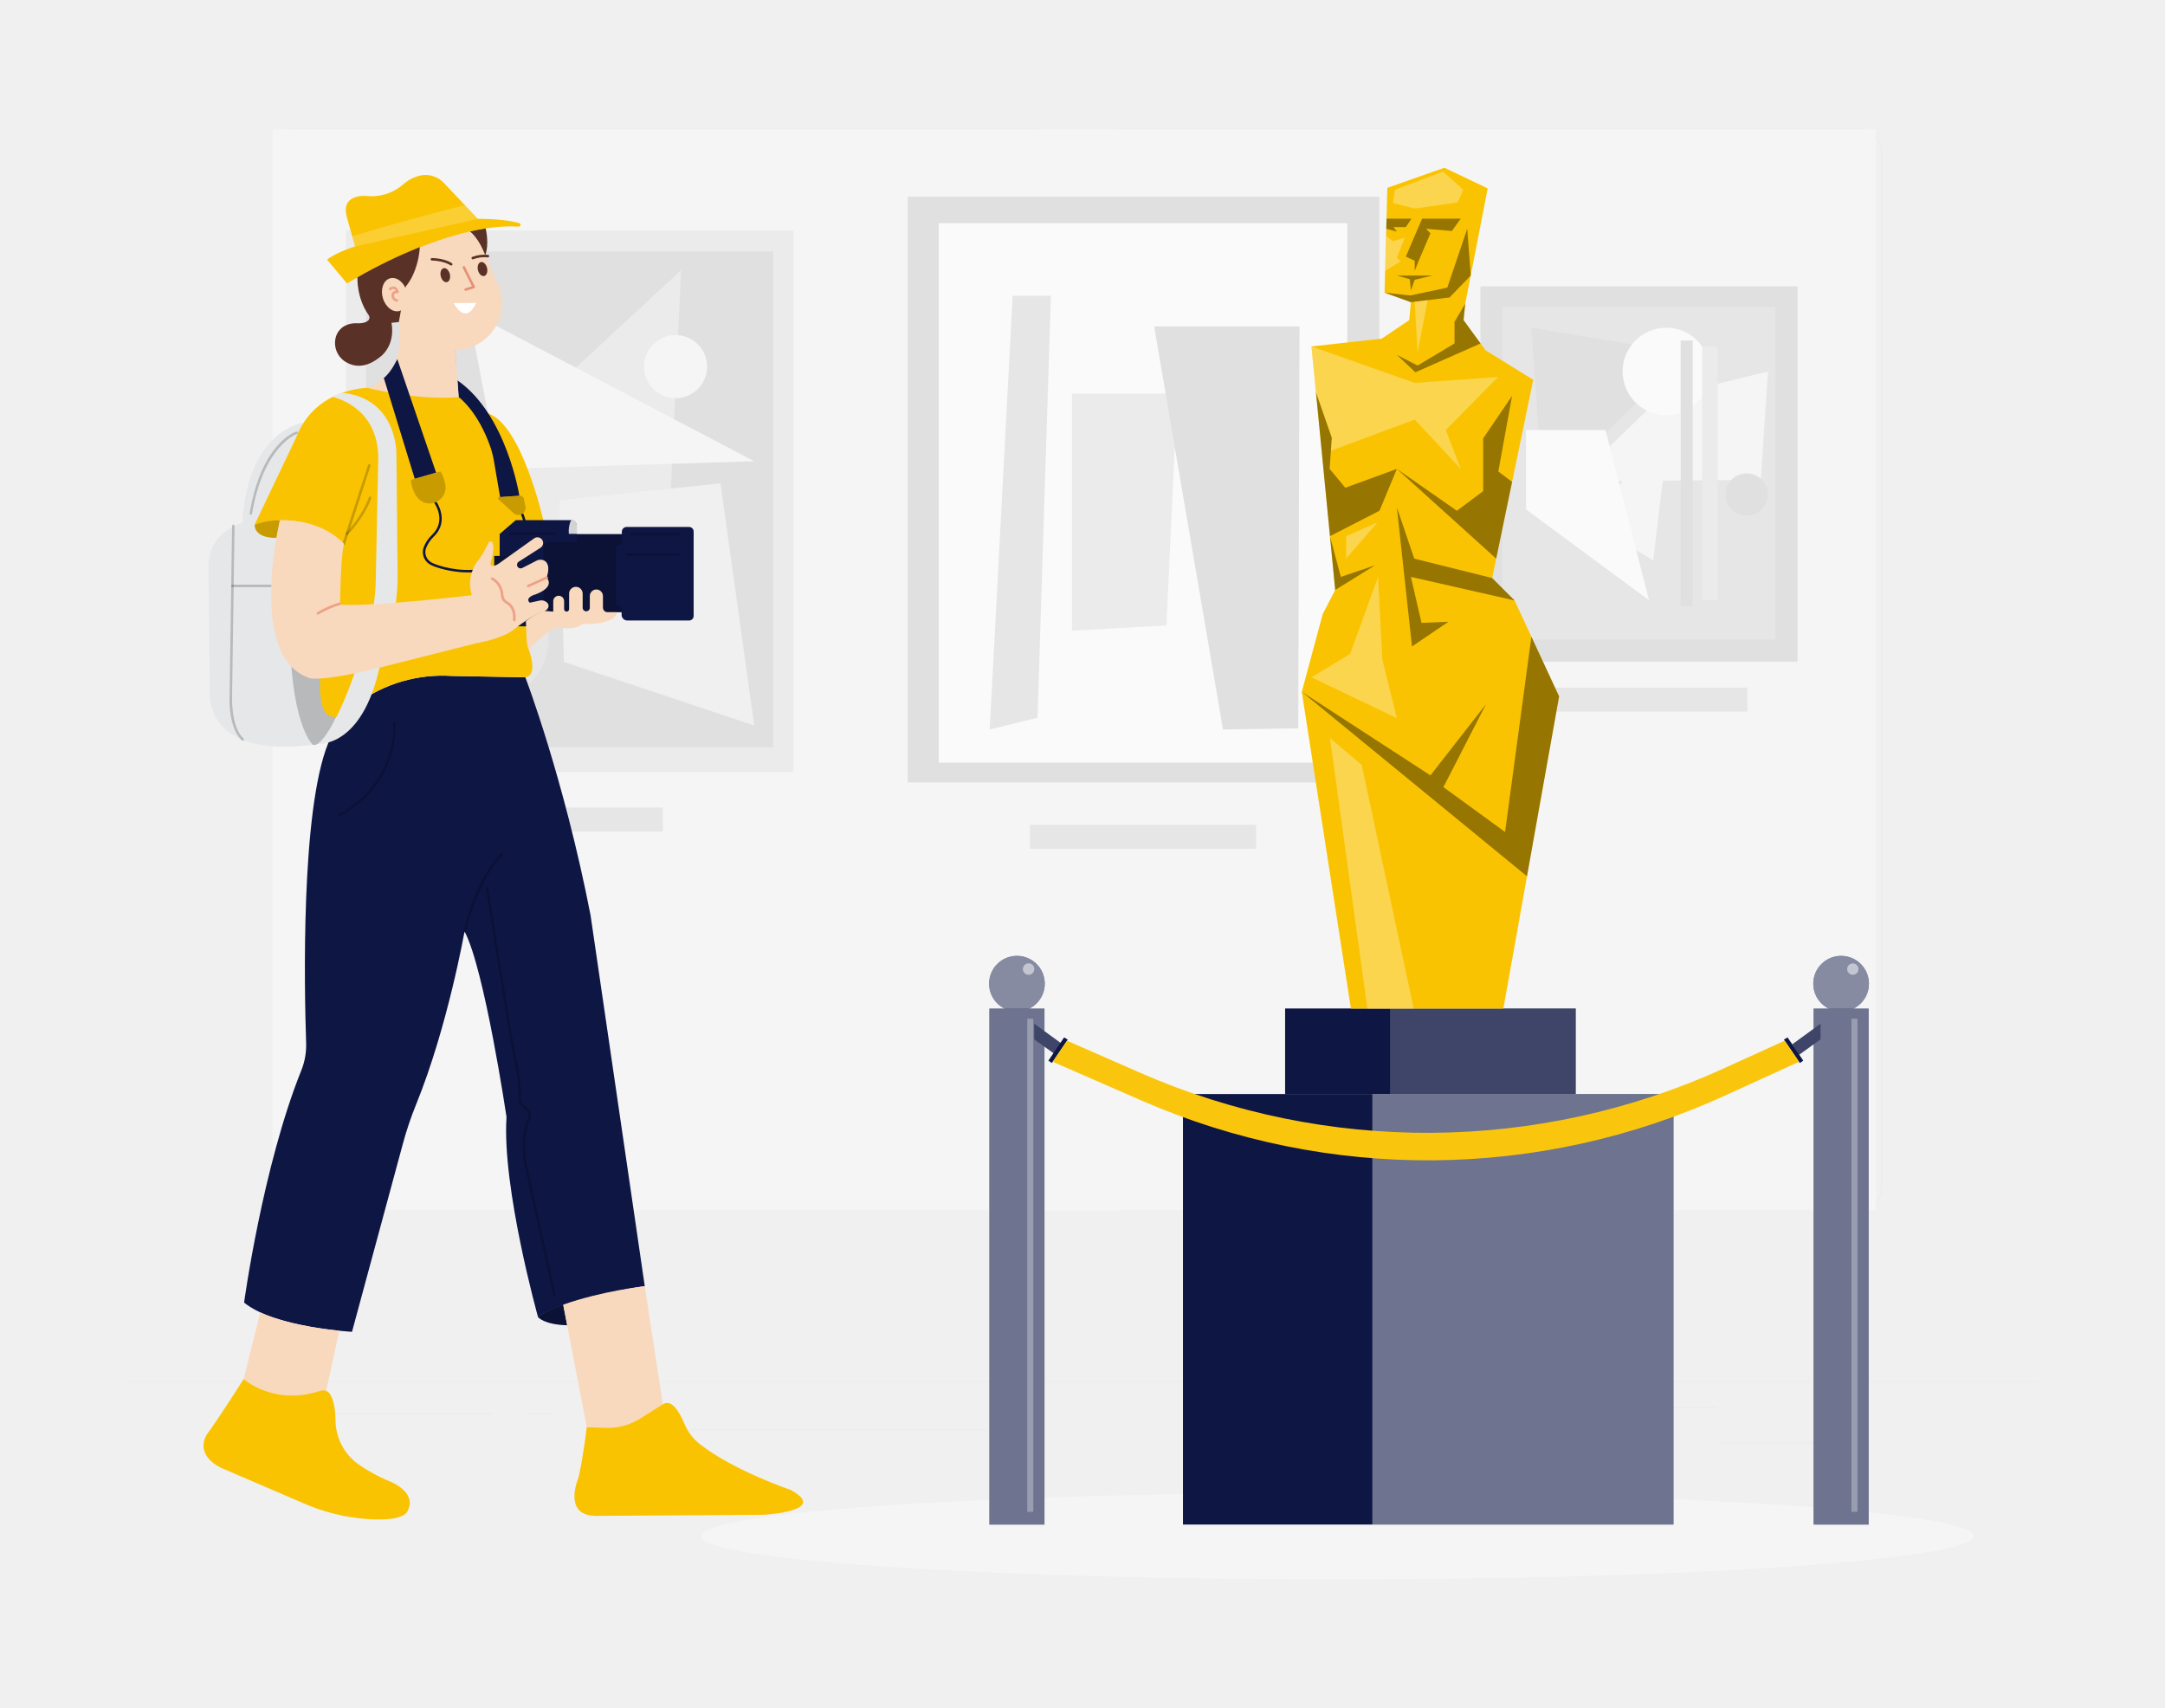
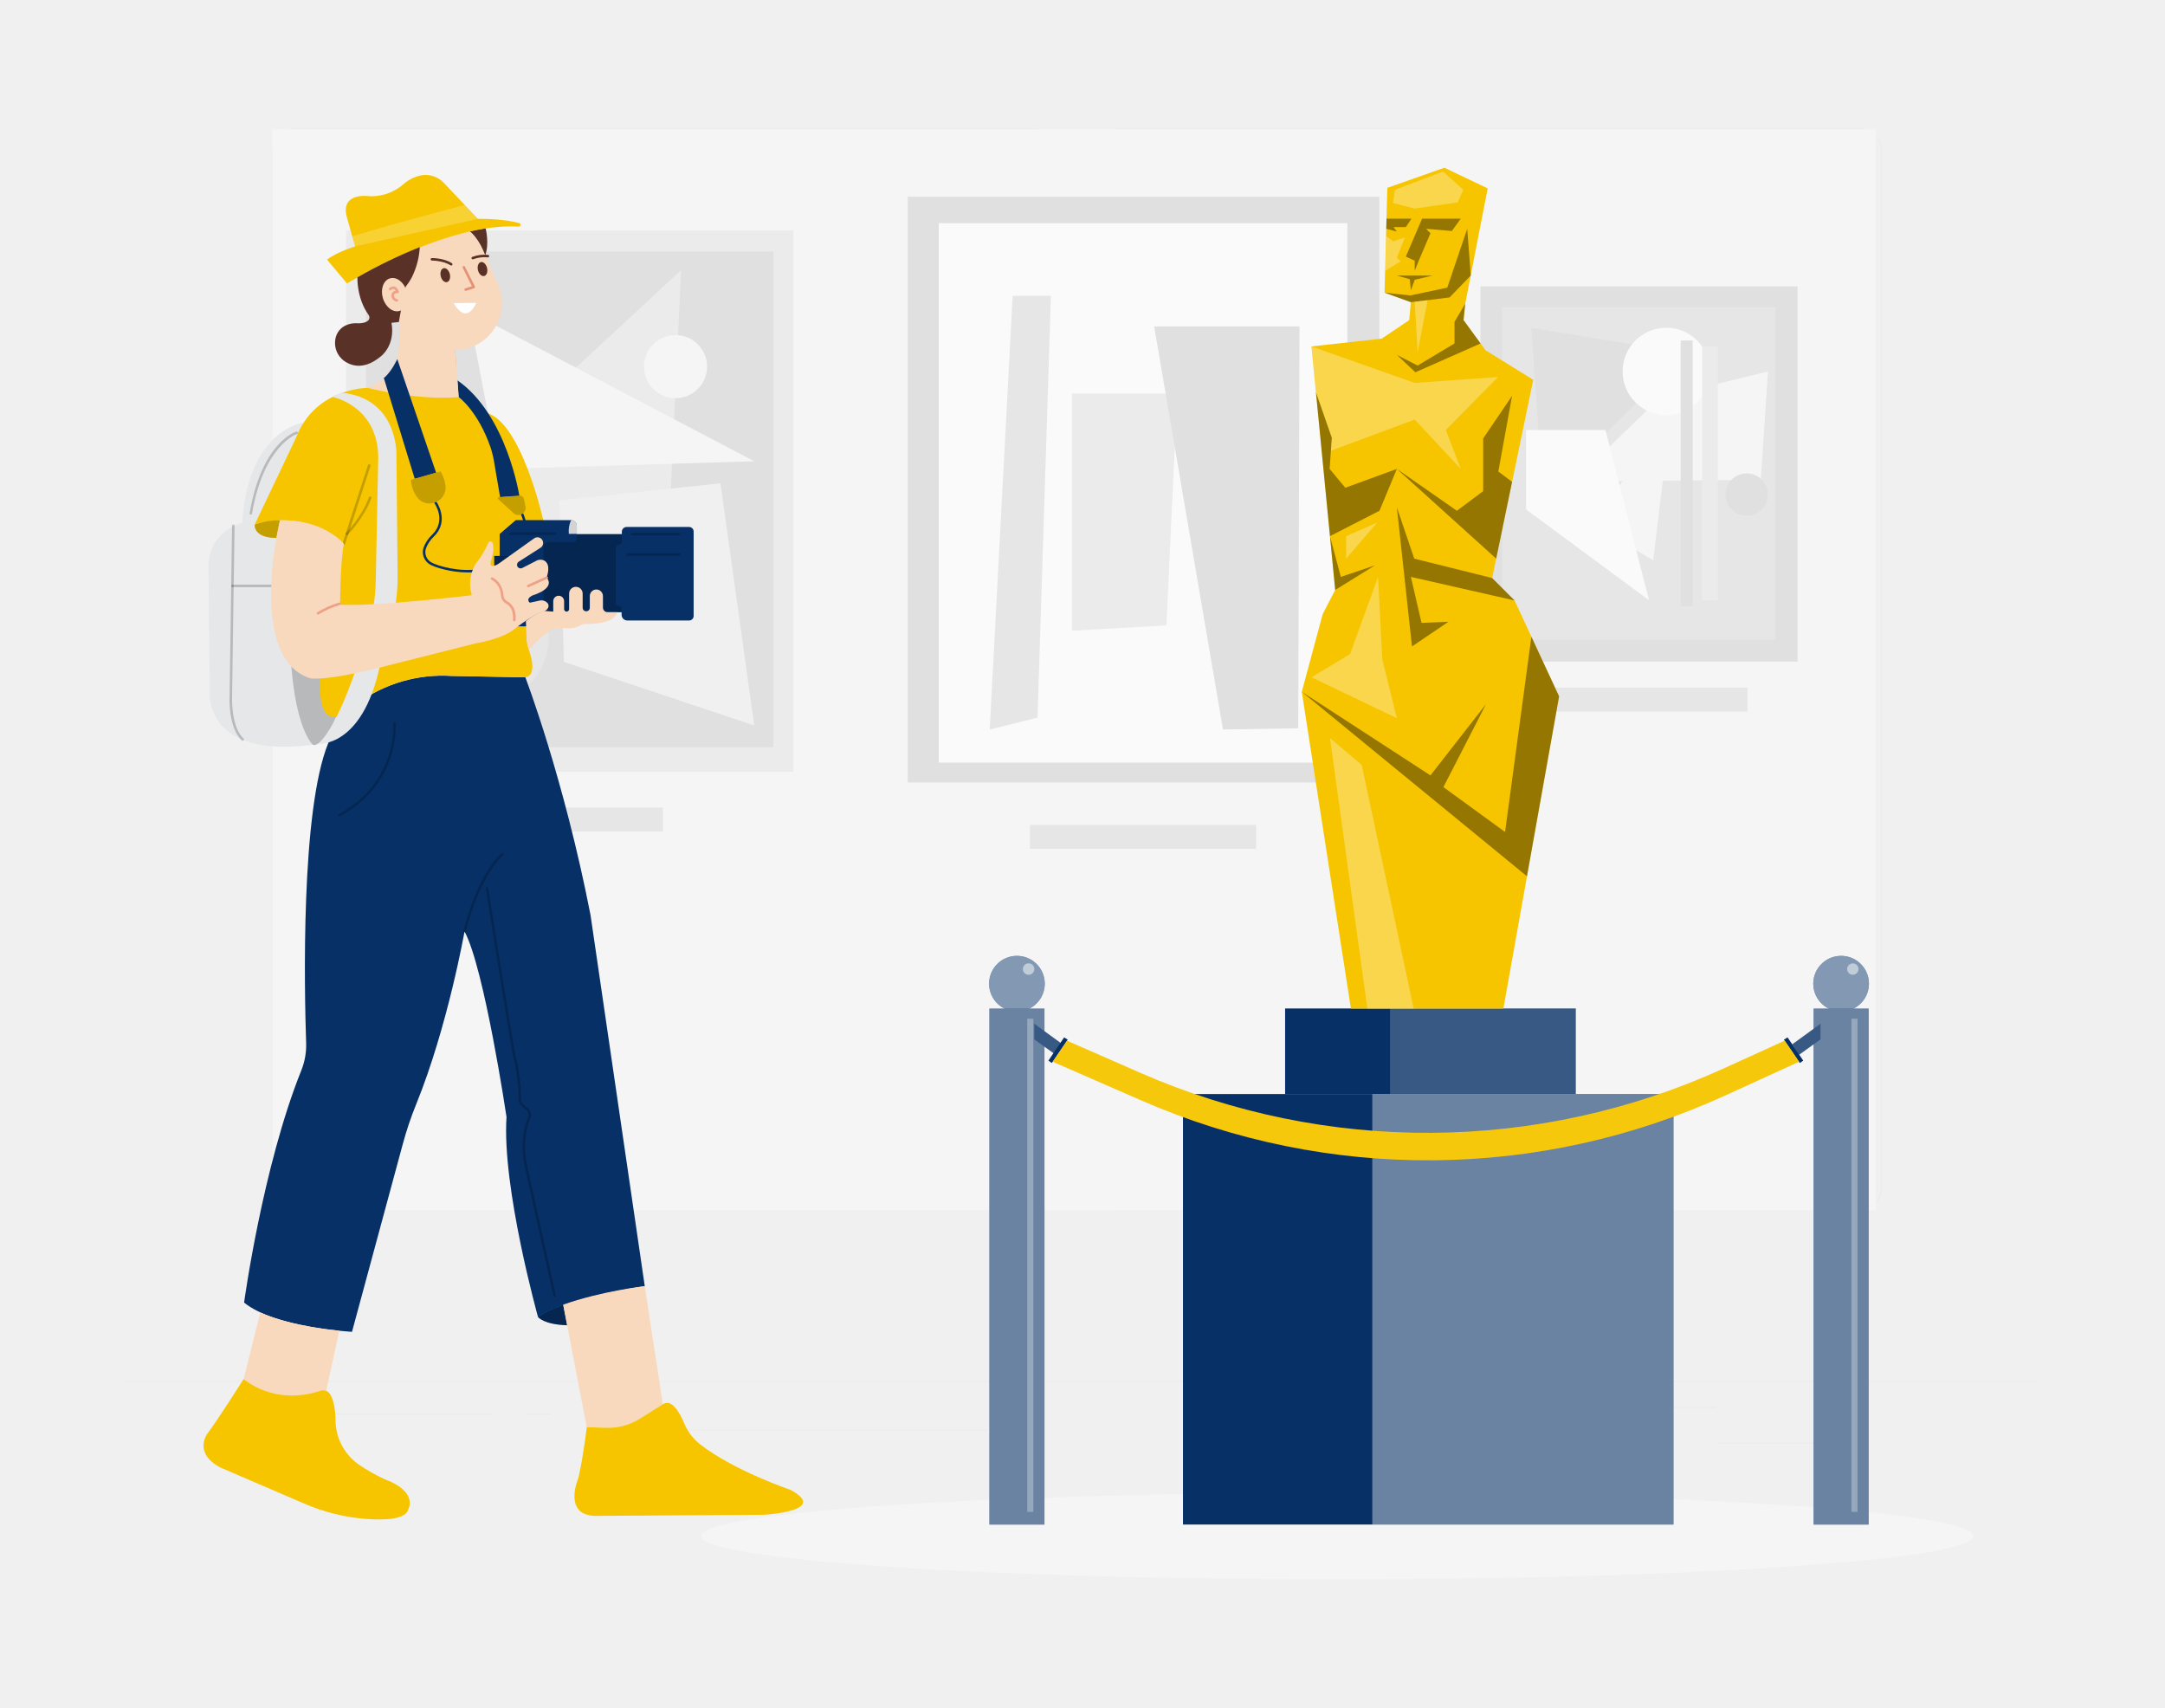
<svg xmlns="http://www.w3.org/2000/svg" width="865.76" height="682.89" viewBox="0 0 865.76 682.89">
  <rect x="50.53" y="552.13" width="764.7" height="0.38" fill="#ebebeb" />
  <rect x="687.95" y="576.74" width="50.65" height="0.38" fill="#ebebeb" />
  <rect x="543.81" y="580.9" width="13.29" height="0.38" fill="#ebebeb" />
  <rect x="657.08" y="562.55" width="29.35" height="0.38" fill="#ebebeb" />
  <rect x="130.76" y="565.12" width="66.06" height="0.38" fill="#ebebeb" />
  <rect x="210.44" y="565.12" width="9.68" height="0.38" fill="#ebebeb" />
  <rect x="251.6" y="571.57" width="143.27" height="0.38" fill="#ebebeb" />
  <path d="M413,483.92H117.68a8.73,8.73,0,0,1-8.71-8.73V60.06a8.73,8.73,0,0,1,8.71-8.66H413a8.73,8.73,0,0,1,8.73,8.74h0V475.19A8.73,8.73,0,0,1,413,483.92ZM117.68,51.71a8.35,8.35,0,0,0-8.33,8.35V475.19a8.35,8.35,0,0,0,8.33,8.35H413a8.36,8.36,0,0,0,8.35-8.35V60.06A8.36,8.36,0,0,0,413,51.71Z" fill="#ebebeb" />
  <path d="M743.82,483.92H448.5a8.75,8.75,0,0,1-8.74-8.73V60.06a8.76,8.76,0,0,1,8.74-8.66H743.82a8.75,8.75,0,0,1,8.71,8.66V475.19A8.74,8.74,0,0,1,743.82,483.92ZM448.5,51.71a8.37,8.37,0,0,0-8.36,8.35V475.19a8.37,8.37,0,0,0,8.36,8.35H743.82a8.36,8.36,0,0,0,8.35-8.35V60.06a8.36,8.36,0,0,0-8.35-8.35Z" fill="#ebebeb" />
  <rect x="108.97" y="51.71" width="641.22" height="432.21" fill="#f5f5f5" />
  <rect x="592.01" y="114.51" width="126.83" height="150.02" fill="#e0e0e0" />
  <rect x="600.69" y="122.75" width="109.31" height="133" fill="#e6e6e6" />
  <polygon points="617.07 197.75 674.51 141.3 612.36 131.04 617.07 197.75" fill="#e0e0e0" />
  <polygon points="704.13 191.79 706.98 148.51 663.74 159.12 629.18 192.57 704.13 191.79" fill="#f5f5f5" />
  <circle cx="666.33" cy="148.51" r="17.47" fill="#fafafa" />
  <path d="M690,197.75a8.47,8.47,0,1,1,8.49,8.46h0A8.48,8.48,0,0,1,690,197.75Z" fill="#e0e0e0" />
  <polygon points="661.1 224.06 636.64 209.18 668.09 165.96 661.1 224.06" fill="#f5f5f5" />
  <rect x="672.09" y="136.13" width="4.8" height="106.2" fill="#e0e0e0" />
  <rect x="680.69" y="138.49" width="6.22" height="101.51" fill="#ebebeb" />
  <polygon points="659.43 240 610.25 203.69 610.25 171.92 642.01 171.92 659.43 240" fill="#fafafa" />
  <rect x="611.9" y="274.93" width="86.89" height="9.59" fill="#e6e6e6" />
  <rect x="411.85" y="329.79" width="90.46" height="9.59" fill="#e6e6e6" />
  <rect x="362.99" y="78.67" width="188.58" height="234.18" fill="#e0e0e0" />
  <rect x="375.39" y="89.23" width="163.39" height="215.68" fill="#fafafa" />
  <polygon points="428.66 157.38 428.66 252.2 466.44 250.07 470.78 157.38 428.66 157.38" fill="#ebebeb" />
  <polygon points="461.54 130.52 519.66 130.52 519.15 291.2 489.06 291.67 461.54 130.52" fill="#e0e0e0" />
  <polygon points="404.95 118.28 420.25 118.28 414.89 286.95 395.78 291.67 404.95 118.28" fill="#e6e6e6" />
  <rect x="138.38" y="92.13" width="178.91" height="216.46" fill="#ebebeb" />
  <rect x="182.33" y="322.87" width="82.74" height="9.59" fill="#e6e6e6" />
  <rect x="146.38" y="100.56" width="162.88" height="198.21" fill="#e0e0e0" />
  <polygon points="272.35 108.02 155.71 216.11 266.77 227.65 272.35 108.02" fill="#ebebeb" />
  <polygon points="223.7 200.05 225.51 264.67 301.61 290.07 288.11 193.24 223.7 200.05" fill="#f0f0f0" />
  <circle cx="193.39" cy="254.96" r="26.02" transform="translate(-123.64 211.42) rotate(-45)" fill="#e6e6e6" />
  <circle cx="270.14" cy="146.59" r="12.62" fill="#f5f5f5" />
  <polygon points="187.26 124.42 301.61 184.42 199.43 187.54 187.26 124.42" fill="#f5f5f5" />
  <ellipse cx="534.75" cy="614.17" rx="254.4" ry="17.31" fill="#f5f5f5" />
-   <rect x="513.9" y="403.22" width="116.23" height="34.24" fill="#0E1644" />
+   <rect x="513.9" y="403.22" width="116.23" height="34.24" fill="#073066" />
  <g opacity="0.2" style="isolation:isolate">
    <rect x="555.85" y="403.22" width="74.28" height="34.24" fill="#fff" />
  </g>
-   <rect x="473.06" y="437.43" width="196.15" height="172.13" fill="#0E1644" />
+   <rect x="473.06" y="437.43" width="196.15" height="172.13" fill="#073066" />
  <g opacity="0.4" style="isolation:isolate">
    <rect x="548.77" y="437.43" width="120.44" height="172.13" fill="#fff" />
  </g>
-   <polygon points="596.7 231.12 605.66 240.08 623.47 278.44 601.18 403.27 540.22 403.27 520.57 276.6 528.93 245.54 533.93 235.89 524.44 138.51 552.55 135.39 563.53 128 564.2 120.83 553.66 117.01 554.78 75.1 577.6 67.07 594.91 75.32 585.93 121.43 585.26 128 594.07 140.06 613.13 151.86 596.7 231.12" fill="#FAC301" />
+   <polygon points="596.7 231.12 605.66 240.08 623.47 278.44 601.18 403.27 540.22 403.27 520.57 276.6 528.93 245.54 533.93 235.89 524.44 138.51 552.55 135.39 563.53 128 564.2 120.83 553.66 117.01 554.78 75.1 577.6 67.07 594.91 75.32 585.93 121.43 585.26 128 594.07 140.06 613.13 151.86 596.7 231.12" fill="#f6c500" />
  <g opacity="0.4" style="isolation:isolate">
    <polygon points="604.67 158.26 599.16 188.52 604.67 192.67 598.31 223.36 558.59 187.48 582.59 204.22 593.11 196.37 593.11 175.29 604.67 158.26" />
  </g>
  <g opacity="0.4" style="isolation:isolate">
    <polygon points="537.97 195.02 531.7 187.48 532.59 175.06 526.23 156.79 531.84 214.37 551.64 204.22 558.59 187.48 537.97 195.02" />
  </g>
  <g opacity="0.4" style="isolation:isolate">
    <polygon points="605.66 240.08 564.2 230.66 568.45 249.04 579.22 248.6 564.64 258.46 558.59 202.87 565.55 223.36 596.7 231.12 605.66 240.08" />
  </g>
  <g opacity="0.4" style="isolation:isolate">
    <polygon points="572.02 310.02 594.24 281.54 577.2 314.71 601.86 332.65 612.39 254.58 623.47 278.44 610.62 350.37 520.57 276.6 572.02 310.02" />
  </g>
  <g opacity="0.4" style="isolation:isolate">
    <polygon points="531.84 214.37 536.18 230.66 549.86 226.03 533.93 235.89 531.84 214.37" />
  </g>
  <g opacity="0.4" style="isolation:isolate">
    <polygon points="585.26 128 585.93 121.43 581.64 128.68 581.64 137.32 566.89 146.16 558.59 141.89 565.99 148.85 592.07 137.32 585.26 128" />
  </g>
  <g opacity="0.4" style="isolation:isolate">
    <polygon points="563.97 118.14 578.76 115 586.73 91.47 588.14 110.17 579.66 118.92 564.2 120.83 553.66 117.01 563.97 118.14" />
  </g>
  <g opacity="0.4" style="isolation:isolate">
    <polygon points="563.76 111.64 564.2 116.12 565.73 111.86 572.86 110.17 558.59 110.17 563.76 111.64" />
  </g>
  <g opacity="0.4" style="isolation:isolate">
    <polygon points="580.57 92.36 570.26 91.47 572.02 93.26 567.34 104.24 565.73 108.28 565.73 104.24 562.18 102.6 568.68 87.43 584.14 87.43 580.57 92.36" />
  </g>
  <g opacity="0.4" style="isolation:isolate">
    <polygon points="554.46 87.43 554.35 91.47 558.59 92.58 557.24 90.8 562.18 90.8 564.43 87.43 554.46 87.43" />
  </g>
  <g opacity="0.3" style="isolation:isolate">
    <polygon points="565.73 153.1 524.44 138.51 526.23 156.79 532.59 175.06 532.22 180.22 565.73 167.75 584.14 187.48 578.16 171.93 599.09 150.72 565.73 153.1" fill="#fff" />
  </g>
  <g opacity="0.3" style="isolation:isolate">
    <polygon points="570.9 120.01 566.89 140.88 565.73 120.63 570.9 120.01" fill="#fff" />
  </g>
  <g opacity="0.3" style="isolation:isolate">
    <polygon points="557.13 96.5 554.35 94.37 553.89 108.28 560.18 104.47 558.59 103.12 561.77 94.94 557.13 96.5" fill="#fff" />
  </g>
  <g opacity="0.3" style="isolation:isolate">
    <polygon points="577.09 68.6 557.82 75.88 557.03 81.14 565.73 83.39 582.92 80.93 585.15 75.88 577.09 68.6" fill="#fff" />
  </g>
  <g opacity="0.3" style="isolation:isolate">
    <polygon points="539.88 261.49 524.44 270.79 558.59 287.15 552.76 263.62 551.08 230.66 539.88 261.49" fill="#fff" />
  </g>
  <g opacity="0.3" style="isolation:isolate">
    <polygon points="538.31 214.37 538.31 223.36 550.74 208.93 538.31 214.37" fill="#fff" />
  </g>
  <g opacity="0.3" style="isolation:isolate">
    <polygon points="544.53 305.83 565.32 403.27 546.8 403.27 531.84 295.08 544.53 305.83" fill="#fff" />
  </g>
-   <circle cx="736.24" cy="393.31" r="11.13" fill="#0E1644" />
+   <circle cx="736.24" cy="393.31" r="11.13" fill="#073066" />
  <g opacity="0.5" style="isolation:isolate">
    <circle cx="736.24" cy="393.31" r="11.13" fill="#fff" />
  </g>
  <g opacity="0.5" style="isolation:isolate">
    <path d="M743.2,387.45a2.28,2.28,0,1,1-2.29-2.26h0A2.28,2.28,0,0,1,743.2,387.45Z" fill="#fff" />
  </g>
-   <rect x="725.23" y="403.27" width="22.02" height="206.3" fill="#0E1644" />
+   <rect x="725.23" y="403.27" width="22.02" height="206.3" fill="#073066" />
  <g opacity="0.4" style="isolation:isolate">
    <rect x="725.23" y="403.27" width="22.02" height="206.3" fill="#fff" />
  </g>
  <g opacity="0.3" style="isolation:isolate">
    <rect x="740.37" y="407.31" width="2.42" height="197.17" fill="#fff" />
  </g>
-   <circle cx="406.66" cy="393.31" r="11.13" fill="#0E1644" />
+   <circle cx="406.66" cy="393.31" r="11.13" fill="#073066" />
  <g opacity="0.5" style="isolation:isolate">
    <circle cx="406.66" cy="393.31" r="11.13" fill="#fff" />
  </g>
  <g opacity="0.5" style="isolation:isolate">
    <path d="M413.62,387.45a2.3,2.3,0,1,1-2.3-2.29A2.3,2.3,0,0,1,413.62,387.45Z" fill="#fff" />
  </g>
-   <rect x="395.65" y="403.27" width="22.02" height="206.3" fill="#0E1644" />
+   <rect x="395.65" y="403.27" width="22.02" height="206.3" fill="#073066" />
  <g opacity="0.4" style="isolation:isolate">
    <rect x="395.65" y="403.27" width="22.02" height="206.3" fill="#fff" />
  </g>
  <g opacity="0.3" style="isolation:isolate">
    <rect x="410.79" y="407.31" width="2.42" height="197.17" fill="#fff" />
  </g>
-   <polygon points="727.99 409.36 716.71 417.55 719.39 421.76 727.99 415.56 727.99 409.36" fill="#0E1644" />
+   <polygon points="727.99 409.36 716.71 417.55 719.39 421.76 727.99 415.56 727.99 409.36" fill="#073066" />
  <g opacity="0.2" style="isolation:isolate">
    <polygon points="727.99 409.36 716.71 417.55 719.39 421.76 727.99 415.56 727.99 409.36" fill="#fff" />
  </g>
-   <polygon points="714.82 414.78 721.1 424.07 719.73 425.02 713.36 415.69 714.82 414.78" fill="#0E1644" />
-   <polygon points="413.62 409.36 424.89 417.55 422.21 421.76 413.62 415.56 413.62 409.36" fill="#0E1644" />
+   <polygon points="714.82 414.78 721.1 424.07 719.73 425.02 713.36 415.69 714.82 414.78" fill="#073066" />
+   <polygon points="413.62 409.36 424.89 417.55 422.21 421.76 413.62 415.56 413.62 409.36" fill="#073066" />
  <g opacity="0.2" style="isolation:isolate">
    <polygon points="413.62 409.36 424.89 417.55 422.21 421.76 413.62 415.56 413.62 409.36" fill="#fff" />
  </g>
-   <polygon points="425.53 414.78 419.24 424.07 420.62 425.02 426.98 415.69 425.53 414.78" fill="#0E1644" />
-   <path d="M426.69,416.11,421,424.54l35.59,15.53a285.87,285.87,0,0,0,233.17-2l29.67-13.55-5.74-8.43-24.8,11.28a286,286,0,0,1-233,1.53Z" fill="#FAC301" />
+   <polygon points="425.53 414.78 419.24 424.07 420.62 425.02 426.98 415.69 425.53 414.78" fill="#073066" />
+   <path d="M426.69,416.11,421,424.54l35.59,15.53a285.87,285.87,0,0,0,233.17-2l29.67-13.55-5.74-8.43-24.8,11.28a286,286,0,0,1-233,1.53Z" fill="#f6c500" />
  <g opacity="0.05" style="isolation:isolate">
    <path d="M426.69,416.11,421,424.54l35.59,15.53a285.87,285.87,0,0,0,233.17-2l29.67-13.55-5.74-8.43-24.8,11.28a286,286,0,0,1-233,1.53Z" fill="#fff" />
  </g>
  <path d="M194.19,91.28s1.65,6.34-.24,11l-1.53-3.59s-1.83-4.1-4.55-6.2A53.54,53.54,0,0,1,194.19,91.28Z" fill="#5a3126" />
-   <path d="M215.15,526.6s2.26,3,11.66,3.28l-1.59-8.23S217.45,524.37,215.15,526.6Z" fill="#0E1644" />
+   <path d="M215.15,526.6s2.26,3,11.66,3.28l-1.59-8.23S217.45,524.37,215.15,526.6Z" fill="#073066" />
  <g opacity="0.2">
    <path d="M215.15,526.6s2.26,3,11.66,3.28l-1.59-8.23S217.45,524.37,215.15,526.6Z" />
  </g>
  <path d="M125.12,297.79s3.95,2.1,10.72-14.35l-1.74-39.85-19.35,7.35s-6,24.19-5.61,25.93S120.4,297,125.12,297.79Z" fill="#e6e7e8" />
  <g opacity="0.2">
    <path d="M125.12,297.79s3.95,2.1,10.72-14.35l-1.74-39.85-19.35,7.35s-6,24.19-5.61,25.93S120.4,297,125.12,297.79Z" />
  </g>
  <path d="M125.12,297.79s-9.73-8.21-9.16-50.94L121.11,169S99,172.07,96.89,209.08c0,0-13.55,3.24-13.55,17.55L83.91,276S80.48,303.51,125.12,297.79Z" fill="#e6e7e8" />
-   <path d="M257.83,514.23s-31.95,4.67-42.68,12.37c0,0-14.47-51.78-12.6-80,0,0-8.86-59.49-16.79-74.18,0,0-6.7,38-19.33,69.09a136,136,0,0,0-5.33,15.81L140.76,532.5s-30.91-1.66-43.15-11.69c0,0,7.39-54.3,22.9-92.88a27,27,0,0,0,1.91-11c-.71-21.1-2.23-92.74,8.87-119.89l4.26-10.66c3.68-1.17,7.3-5.11,7.3-5.11a57.81,57.81,0,0,1,37.8-11l29.43.55s15.33,40,26.07,95.08Z" fill="#0E1644" />
+   <path d="M257.83,514.23s-31.95,4.67-42.68,12.37c0,0-14.47-51.78-12.6-80,0,0-8.86-59.49-16.79-74.18,0,0-6.7,38-19.33,69.09a136,136,0,0,0-5.33,15.81L140.76,532.5s-30.91-1.66-43.15-11.69c0,0,7.39-54.3,22.9-92.88a27,27,0,0,0,1.91-11c-.71-21.1-2.23-92.74,8.87-119.89l4.26-10.66c3.68-1.17,7.3-5.11,7.3-5.11a57.81,57.81,0,0,1,37.8-11l29.43.55s15.33,40,26.07,95.08Z" fill="#073066" />
  <path d="M181.93,138.2l.58,8.61s-12.57,2.85-14.67-13.62C167.84,133.19,176,140.39,181.93,138.2Z" fill="#eea186" />
-   <path d="M211.64,260.28c3.55,10.52-1.56,10.52-1.56,10.52l-29.43-.55a57.81,57.81,0,0,0-37.8,11s-3.62,3.94-7.3,5.11c-3.29,1.07-6.62-.09-7.41-8.28,0-.24,0-.49-.07-.76-1.29-17.78,9.38-59.94,9.38-59.94A36.86,36.86,0,0,0,102,209.68a.06.06,0,0,1-.08-.09l16.51-34.68C126.09,155,147,155.09,147,155.09l21.89-4,14.48,7.68c6.88,5.08,9.54,6.09,9.54,6.09,15.27.75,24.76,44.88,24.76,44.88l-7.44,25.33.31,19.24A20,20,0,0,0,211.64,260.28Z" fill="#FAC301" />
+   <path d="M211.64,260.28c3.55,10.52-1.56,10.52-1.56,10.52l-29.43-.55a57.81,57.81,0,0,0-37.8,11s-3.62,3.94-7.3,5.11c-3.29,1.07-6.62-.09-7.41-8.28,0-.24,0-.49-.07-.76-1.29-17.78,9.38-59.94,9.38-59.94A36.86,36.86,0,0,0,102,209.68a.06.06,0,0,1-.08-.09l16.51-34.68C126.09,155,147,155.09,147,155.09l21.89-4,14.48,7.68c6.88,5.08,9.54,6.09,9.54,6.09,15.27.75,24.76,44.88,24.76,44.88l-7.44,25.33.31,19.24A20,20,0,0,0,211.64,260.28Z" fill="#f6c500" />
  <g opacity="0.2">
    <path d="M137.45,217.87a.4.4,0,0,1-.15,0,.5.5,0,0,1-.33-.63l10.19-31.28a.5.5,0,1,1,1,.31l-10.18,31.28A.51.51,0,0,1,137.45,217.87Z" />
  </g>
  <path d="M132.94,158.71s18.13,3.44,18.32,24.23l-1,49.25a75.37,75.37,0,0,1-2.88,19.17c-4,14.13-12,38.94-20.19,46.05,0,0,17.55,1.71,24.61-30.72L156.21,251A75.59,75.59,0,0,0,159,230.08l-.47-48.48s.57-22.51-22.13-24.61Z" fill="#e6e7e8" />
  <g opacity="0.2">
    <path d="M97.08,296.19a.51.51,0,0,1-.34-.13c-5.45-5.06-5-17.06-4.93-17.56l1-68.29a.51.51,0,0,1,.5-.49h0a.5.5,0,0,1,.49.51l-1,68.3c0,.13-.5,12.05,4.61,16.79a.5.5,0,0,1,0,.71A.48.48,0,0,1,97.08,296.19Z" />
  </g>
  <g opacity="0.2">
    <path d="M108.52,234.76H92.92a.5.5,0,0,1,0-1h15.6a.5.5,0,0,1,0,1Z" />
  </g>
  <g opacity="0.2">
    <path d="M100.32,205.76h-.08a.48.48,0,0,1-.41-.57c4.76-28,18.09-32.46,18.66-32.64a.5.5,0,0,1,.62.33.51.51,0,0,1-.33.63c-.13,0-13.32,4.49-18,31.84A.49.49,0,0,1,100.32,205.76Z" />
  </g>
-   <path d="M101.88,209.73s-.81,5.35,8.72,5.35l1.34-7S108,207.64,101.88,209.73Z" fill="#FAC301" />
+   <path d="M101.88,209.73s-.81,5.35,8.72,5.35l1.34-7S108,207.64,101.88,209.73Z" fill="#f6c500" />
  <g opacity="0.2">
    <path d="M101.88,209.73s-.81,5.35,8.72,5.35l1.34-7S108,207.64,101.88,209.73Z" />
  </g>
  <g opacity="0.2">
    <path d="M138.67,214a.51.51,0,0,1-.36-.15.5.5,0,0,1,0-.7c.07-.07,6.36-6.43,9.21-14.3a.5.5,0,0,1,.94.35c-2.93,8.08-9.38,14.59-9.44,14.65A.5.5,0,0,1,138.67,214Z" />
  </g>
-   <path d="M187.08,228.88c-6.69,0-13-2-15-3.1a5.74,5.74,0,0,1-2.75-6.71,13.61,13.61,0,0,1,3.53-5.32c5.81-5.69.92-12.51.71-12.8l.8-.59c.06.08,5.62,7.8-.83,14.11a13,13,0,0,0-3.25,4.9,4.74,4.74,0,0,0,2.28,5.54c2.36,1.34,11.25,4,19.28,2.57l.17,1A29.88,29.88,0,0,1,187.08,228.88Z" fill="#0E1644" />
-   <path d="M200,198.8l7.7-.47s-5-32.49-24.75-46.23l.49,6.67s7.73,5.55,12.78,20.27a42.09,42.09,0,0,1,1.59,7Z" fill="#0E1644" />
-   <path d="M209.5,209.43a19.52,19.52,0,0,0-1.38-4.15l.89-.45a20.13,20.13,0,0,1,1.47,4.39Z" fill="#0E1644" />
+   <path d="M187.08,228.88c-6.69,0-13-2-15-3.1a5.74,5.74,0,0,1-2.75-6.71,13.61,13.61,0,0,1,3.53-5.32c5.81-5.69.92-12.51.71-12.8l.8-.59c.06.08,5.62,7.8-.83,14.11a13,13,0,0,0-3.25,4.9,4.74,4.74,0,0,0,2.28,5.54c2.36,1.34,11.25,4,19.28,2.57l.17,1A29.88,29.88,0,0,1,187.08,228.88Z" fill="#073066" />
+   <path d="M200,198.8l7.7-.47s-5-32.49-24.75-46.23l.49,6.67s7.73,5.55,12.78,20.27a42.09,42.09,0,0,1,1.59,7Z" fill="#073066" />
+   <path d="M209.5,209.43a19.52,19.52,0,0,0-1.38-4.15l.89-.45a20.13,20.13,0,0,1,1.47,4.39Z" fill="#073066" />
  <g opacity="0.2">
    <path d="M135.74,326.46a.51.51,0,0,1-.43-.26.49.49,0,0,1,.19-.68c23.63-13,21.76-36,21.73-36.26a.5.5,0,0,1,1-.09c0,.23,2,23.86-22.25,37.23A.5.5,0,0,1,135.74,326.46Z" />
  </g>
  <g opacity="0.2">
    <path d="M221.76,518.53a.5.5,0,0,1-.49-.4l-11.69-52.88c-1.58-9.26.28-15.52,1.54-18.42a2.58,2.58,0,0,0-.68-2.94l-1.9-1.68a3.59,3.59,0,0,1-1.21-2.66,66.85,66.85,0,0,0-1.92-16.3c-.83-2.78-10.73-65.33-11.15-68a.5.5,0,0,1,.42-.57.51.51,0,0,1,.57.42c.1.65,10.3,65.13,11.12,67.85a68.25,68.25,0,0,1,2,16.57,2.64,2.64,0,0,0,.87,1.93l1.91,1.68a3.56,3.56,0,0,1,.92,4.08c-1.2,2.81-3,8.85-1.47,17.83l11.68,52.87a.49.49,0,0,1-.38.59Z" />
  </g>
  <g opacity="0.2">
    <path d="M185.76,372.91a.25.25,0,0,1-.12,0,.5.5,0,0,1-.37-.6c6-23.59,14.92-30.84,15.3-31.14a.5.5,0,0,1,.7.09.5.5,0,0,1-.08.7c-.09.07-9,7.39-14.95,30.59A.49.49,0,0,1,185.76,372.91Z" />
  </g>
  <path d="M225.22,521.65l9.41,49,7.79.26a23.93,23.93,0,0,0,13.48-3.65l9.16-5.76-7.23-47.26S240.56,516.21,225.22,521.65Z" fill="#f8d9be" />
-   <path d="M234.63,570.64s-1.22,10.68-3.12,19.35a13.09,13.09,0,0,1-.48,1.62c-1.09,2.94-4.5,14.24,7.06,14.49l67.24-.44s26.75-1.44,10.7-10c0,0-22.68-7.68-36.14-18.24a20.24,20.24,0,0,1-6.19-8.13c-1.77-4.24-5-10.2-8.64-7.83l-9.16,5.76a23.93,23.93,0,0,1-13.48,3.65Z" fill="#FAC301" />
+   <path d="M234.63,570.64s-1.22,10.68-3.12,19.35a13.09,13.09,0,0,1-.48,1.62c-1.09,2.94-4.5,14.24,7.06,14.49l67.24-.44s26.75-1.44,10.7-10c0,0-22.68-7.68-36.14-18.24a20.24,20.24,0,0,1-6.19-8.13c-1.77-4.24-5-10.2-8.64-7.83l-9.16,5.76a23.93,23.93,0,0,1-13.48,3.65Z" fill="#f6c500" />
  <path d="M135.68,532.05l-5.5,25.23c-19.9,7.57-32.73-5.93-32.73-5.93l6.62-26.59C116.77,530.49,135.68,532.05,135.68,532.05Z" fill="#f8d9be" />
-   <path d="M163.33,603.32c-.88,4.15-9.08,4.58-17,4a77,77,0,0,1-24.7-6.15L88.12,586.76c-10.92-5.82-5.29-13.39-5.29-13.39,4.58-6.17,14.62-22,14.62-22s11.93,10.93,30.79,4.69a3.19,3.19,0,0,1,3.69,1.28c1.73,2.7,2.19,7,2.24,10.59a21.79,21.79,0,0,0,9.09,17.49A67,67,0,0,0,154,591.51C167.21,596.44,163.33,603.32,163.33,603.32Z" fill="#FAC301" />
+   <path d="M163.33,603.32c-.88,4.15-9.08,4.58-17,4a77,77,0,0,1-24.7-6.15L88.12,586.76c-10.92-5.82-5.29-13.39-5.29-13.39,4.58-6.17,14.62-22,14.62-22s11.93,10.93,30.79,4.69a3.19,3.19,0,0,1,3.69,1.28c1.73,2.7,2.19,7,2.24,10.59a21.79,21.79,0,0,0,9.09,17.49A67,67,0,0,0,154,591.51C167.21,596.44,163.33,603.32,163.33,603.32Z" fill="#f6c500" />
  <path d="M159.81,124.33l-.19,13.27a18.55,18.55,0,0,1-6.13,13.55A16.65,16.65,0,0,1,147,155.1s19.84,5.14,36.37,3.67l-1.47-20.57,1.47-19.1-20.78-2.7Z" fill="#f8d9be" />
  <rect x="159.77" y="86.95" width="37.3" height="52.54" rx="18.65" transform="matrix(0.92, -0.4, 0.4, 0.92, -30.49, 81.43)" fill="#f8d9be" />
-   <path d="M130.77,103.8l8,9.53s39.36-24.41,68.56-22.74a.71.71,0,0,0,.25-1.4c-3.18-.87-8.35-1.7-16.51-1.7L177.52,73.15a10.08,10.08,0,0,0-9-3.06,15.25,15.25,0,0,0-7.28,3.63,19.39,19.39,0,0,1-12.13,4.74q-.61,0-1.26,0s-12.3-2-9,8.9l3.13,11.17S134.91,100.66,130.77,103.8Z" fill="#FAC301" />
+   <path d="M130.77,103.8l8,9.53s39.36-24.41,68.56-22.74a.71.71,0,0,0,.25-1.4c-3.18-.87-8.35-1.7-16.51-1.7L177.52,73.15a10.08,10.08,0,0,0-9-3.06,15.25,15.25,0,0,0-7.28,3.63,19.39,19.39,0,0,1-12.13,4.74q-.61,0-1.26,0s-12.3-2-9,8.9l3.13,11.17S134.91,100.66,130.77,103.8Z" fill="#f6c500" />
  <g opacity="0.2">
    <path d="M141.93,98.53l49.17-11L185.83,82s-24.06,6.1-45,12.49Z" fill="#fff" />
  </g>
  <path d="M142.93,110.88s-.39,8.28,4.48,15.08a1.67,1.67,0,0,1,0,2c-.63.71-1.95,1.42-4.69,1.29a9.12,9.12,0,0,0-4.77,1,7.31,7.31,0,0,0-3.69,4.62,8.89,8.89,0,0,0,4,9.86c3.09,1.88,7.86,2.81,13.9-2.14,0,0,6-4.2,4.4-13.52l2.93-.31q.59-3.41,1.26-6.92.7-3.68,1.47-7.22a22.61,22.61,0,0,0,2.55-3.91,30.88,30.88,0,0,0,3.1-11.91A202,202,0,0,0,142.93,110.88Z" fill="#5a3126" />
  <ellipse cx="157.87" cy="117.82" rx="4.96" ry="6.79" transform="translate(-27.02 49.84) rotate(-16.55)" fill="#f8d9be" />
-   <path d="M174.4,189l-15.53-45.42s-2.34,5.15-5.38,7.56l12.37,40.32Z" fill="#0E1644" />
-   <rect x="215.96" y="213.55" width="36.85" height="31.22" transform="translate(468.77 458.33) rotate(-180)" fill="#0E1644" />
+   <path d="M174.4,189l-15.53-45.42s-2.34,5.15-5.38,7.56l12.37,40.32Z" fill="#073066" />
+   <rect x="215.96" y="213.55" width="36.85" height="31.22" transform="translate(468.77 458.33) rotate(-180)" fill="#073066" />
  <g opacity="0.2">
    <rect x="215.96" y="213.55" width="36.85" height="31.22" transform="translate(468.77 458.33) rotate(-180)" />
  </g>
-   <path d="M197.62,222.31v28.12h19.73V218.72a2,2,0,0,1,2-2h10a1.29,1.29,0,0,0,1.29-1.29v-5.15a2.31,2.31,0,0,0-2.32-2.31H206.24l-6.42,5.52v8.79s0,0,0,0h-2.13Z" fill="#0E1644" />
+   <path d="M197.62,222.31v28.12h19.73V218.72a2,2,0,0,1,2-2h10a1.29,1.29,0,0,0,1.29-1.29v-5.15a2.31,2.31,0,0,0-2.32-2.31H206.24l-6.42,5.52v8.79s0,0,0,0h-2.13Z" fill="#073066" />
  <path d="M227.47,213.47h3.22v-3.22a2.31,2.31,0,0,0-2.32-2.31A10.63,10.63,0,0,0,227.47,213.47Z" fill="#d1d3d4" />
  <g opacity="0.2">
    <path d="M221.9,213.88H204.15a.5.5,0,0,1-.5-.5.5.5,0,0,1,.5-.5H221.9a.5.5,0,0,1,.5.5A.5.5,0,0,1,221.9,213.88Z" />
  </g>
-   <path d="M250.92,248.09h24.65a1.81,1.81,0,0,0,1.81-1.81V212.51a1.81,1.81,0,0,0-1.81-1.81h-25a1.9,1.9,0,0,0-1.9,1.9v4.07a1.17,1.17,0,0,1-1.17,1.17h-.1a1.17,1.17,0,0,0-1.17,1.17v22a1.17,1.17,0,0,0,1.17,1.17h0a1.18,1.18,0,0,1,1.17,1.15l0,2.56A2.28,2.28,0,0,0,250.92,248.09Z" fill="#0E1644" />
+   <path d="M250.92,248.09h24.65a1.81,1.81,0,0,0,1.81-1.81V212.51a1.81,1.81,0,0,0-1.81-1.81h-25a1.9,1.9,0,0,0-1.9,1.9v4.07a1.17,1.17,0,0,1-1.17,1.17h-.1a1.17,1.17,0,0,0-1.17,1.17v22a1.17,1.17,0,0,0,1.17,1.17h0a1.18,1.18,0,0,1,1.17,1.15l0,2.56A2.28,2.28,0,0,0,250.92,248.09Z" fill="#073066" />
  <g opacity="0.2">
    <path d="M271.59,214.05H252.81a.5.5,0,0,1-.5-.5.5.5,0,0,1,.5-.5h18.78a.51.51,0,0,1,.5.5A.5.5,0,0,1,271.59,214.05Z" />
  </g>
  <g opacity="0.2">
    <path d="M271.59,222.21H250.88a.5.5,0,0,1-.5-.5.5.5,0,0,1,.5-.5h20.71a.51.51,0,0,1,.5.5A.5.5,0,0,1,271.59,222.21Z" />
  </g>
  <g opacity="0.2">
    <path d="M197.62,222.31H209.2l-11.58,13.28S198.27,222.41,197.62,222.31Z" />
  </g>
  <path d="M211.46,259.78a75.39,75.39,0,0,1,7.5-7,8.3,8.3,0,0,1,6.06-1.7c2.17.24,5.09.24,7-1a3.26,3.26,0,0,1,2-.61c3.21.19,11.88-.39,12.76-4.67H243a1.89,1.89,0,0,1-1.89-1.89v-4.59a2.63,2.63,0,0,0-3-2.6h0a2.63,2.63,0,0,0-2.25,2.6V243a1.4,1.4,0,0,1-1.4,1.4h0A1.4,1.4,0,0,1,233,243v-5.66a2.71,2.71,0,0,0-2.71-2.71h0a2.71,2.71,0,0,0-2.71,2.71v6.2a1,1,0,0,1-1,1h0a1,1,0,0,1-1-1v-3.17a2.17,2.17,0,0,0-2.17-2.17h0a2.17,2.17,0,0,0-2.17,2.17v4.18l-3.85-.32a26.29,26.29,0,0,0-7.1,4.12l.35,7A13.81,13.81,0,0,0,211.46,259.78Z" fill="#f8d9be" />
  <path d="M111.94,208.06S98.53,263,124,271.18c0,0,5,1.49,28.68-4.47l37.61-9.49s10.8-1.68,15.83-6c0,0,6.9-5.55,11.26-6.74a2.86,2.86,0,0,0,1.76-1.37,1.71,1.71,0,0,0-.34-2.13,3.17,3.17,0,0,0-3-.85l-3.93.85s-2.05-1.49,1.31-3c0,0,9.12-2.61,5.4-7.08,0,0,2-5-.86-6.72a3.3,3.3,0,0,0-3.17,0l-5.7,2.92a1.44,1.44,0,0,1-1.93-.6h0a1.45,1.45,0,0,1,.49-1.9l8.74-5.59a2.27,2.27,0,0,0,.59-3.27h0a2.27,2.27,0,0,0-3.13-.49l-14.4,10.26s-4.47,2.79-2.61-2.05c0,0,1.23-3.67.4-6.35a.89.89,0,0,0-1.66-.11c-1,2.1-2.89,5.83-4.69,7.77A15.38,15.38,0,0,0,188.66,238S149,242.69,136,241.76c0,0,0-16,1.49-24.39C137.45,217.37,129.45,207.56,111.94,208.06Z" fill="#f8d9be" />
  <path d="M211.19,234.81a.5.5,0,0,1-.21-.95l7.45-3.36a.5.5,0,0,1,.41.92l-7.45,3.35A.45.45,0,0,1,211.19,234.81Z" fill="#eea186" />
  <path d="M205.6,248.41h0a.5.5,0,0,1-.46-.53c.32-4-1.34-5.77-2.79-6.55a3.87,3.87,0,0,1-2-3.11c-.37-5-3.76-6.4-3.79-6.41a.5.5,0,0,1-.28-.65.49.49,0,0,1,.65-.28c.16.06,4,1.66,4.42,7.26a2.86,2.86,0,0,0,1.52,2.31c1.71.92,3.67,3,3.31,7.5A.5.5,0,0,1,205.6,248.41Z" fill="#eea186" />
  <path d="M127.13,245.73a.51.51,0,0,1-.42-.23.5.5,0,0,1,.15-.69,37.15,37.15,0,0,1,8.83-3.91.5.5,0,0,1,.61.35.49.49,0,0,1-.34.61,37.3,37.3,0,0,0-8.56,3.79A.5.5,0,0,1,127.13,245.73Z" fill="#eea186" />
-   <path d="M164.31,191.86l11.9-3.37a16.14,16.14,0,0,1,1.92,5.5c.83,6.3-7,9.93-11.12,5.09A13.25,13.25,0,0,1,164.31,191.86Z" fill="#FAC301" />
-   <path d="M199.52,198.77l8.28-.6a1.62,1.62,0,0,1,1.7,1.28l.63,3a2.89,2.89,0,0,1-2.41,3.45h0a2.86,2.86,0,0,1-2.37-.73l-6.1-5.6A.45.45,0,0,1,199.52,198.77Z" fill="#FAC301" />
+   <path d="M164.31,191.86l11.9-3.37a16.14,16.14,0,0,1,1.92,5.5c.83,6.3-7,9.93-11.12,5.09A13.25,13.25,0,0,1,164.31,191.86Z" fill="#f6c500" />
+   <path d="M199.52,198.77l8.28-.6a1.62,1.62,0,0,1,1.7,1.28l.63,3a2.89,2.89,0,0,1-2.41,3.45h0a2.86,2.86,0,0,1-2.37-.73l-6.1-5.6A.45.45,0,0,1,199.52,198.77Z" fill="#f6c500" />
  <g opacity="0.2">
    <path d="M164.31,191.86l11.9-3.37a16.14,16.14,0,0,1,1.92,5.5c.83,6.3-7,9.93-11.12,5.09A13.25,13.25,0,0,1,164.31,191.86Z" />
    <path d="M199.52,198.77l8.28-.6a1.62,1.62,0,0,1,1.7,1.28l.63,3a2.89,2.89,0,0,1-2.41,3.45h0a2.86,2.86,0,0,1-2.37-.73l-6.1-5.6A.45.45,0,0,1,199.52,198.77Z" />
  </g>
  <path d="M180.43,106.17a.54.54,0,0,1-.28-.08c-2.83-1.89-7.4-1.91-7.44-1.91a.5.5,0,1,1,0-1c.2,0,4.91,0,8,2.07a.51.51,0,0,1,.14.7A.5.5,0,0,1,180.43,106.17Z" fill="#5a3126" />
  <path d="M189.14,103.68a.5.5,0,0,1-.18-1,13.62,13.62,0,0,1,6.24-.77.51.51,0,0,1,.41.58.51.51,0,0,1-.59.41,12.6,12.6,0,0,0-5.7.72A.57.57,0,0,1,189.14,103.68Z" fill="#5a3126" />
  <ellipse cx="178.06" cy="110.03" rx="1.87" ry="2.86" transform="translate(-20.84 44.84) rotate(-13.57)" fill="#5a3126" />
  <ellipse cx="192.94" cy="107.59" rx="1.87" ry="2.86" transform="translate(-19.85 48.26) rotate(-13.57)" fill="#5a3126" />
  <path d="M181.41,121.2l9-.09S186.82,130.48,181.41,121.2Z" fill="#fff" />
  <path d="M186.28,116.28a.5.5,0,0,1-.15-1l2.59-.82-3.7-7.41a.5.5,0,0,1,.89-.45l4,7.94a.48.48,0,0,1,0,.42.48.48,0,0,1-.31.28l-3.15,1A.39.39,0,0,1,186.28,116.28Z" fill="#e59177" />
  <path d="M158.7,120.62h-.1a2.68,2.68,0,0,1-1.09-.48,2.42,2.42,0,0,1-.92-2.51,1.87,1.87,0,0,1,1.61-1.39,1.32,1.32,0,0,0-.78-.72c-.51-.1-1,.43-1.06.44a.5.5,0,0,1-.72-.7,2.41,2.41,0,0,1,2-.72c.78.16,1.39.83,1.84,2a.51.51,0,0,1-.08.49.53.53,0,0,1-.47.18c-.11,0-1.13-.14-1.34.65a1.41,1.41,0,0,0,.54,1.46,1.86,1.86,0,0,0,.7.32.49.49,0,0,1,.39.59A.5.5,0,0,1,158.7,120.62Z" fill="#eea186" />
</svg>
